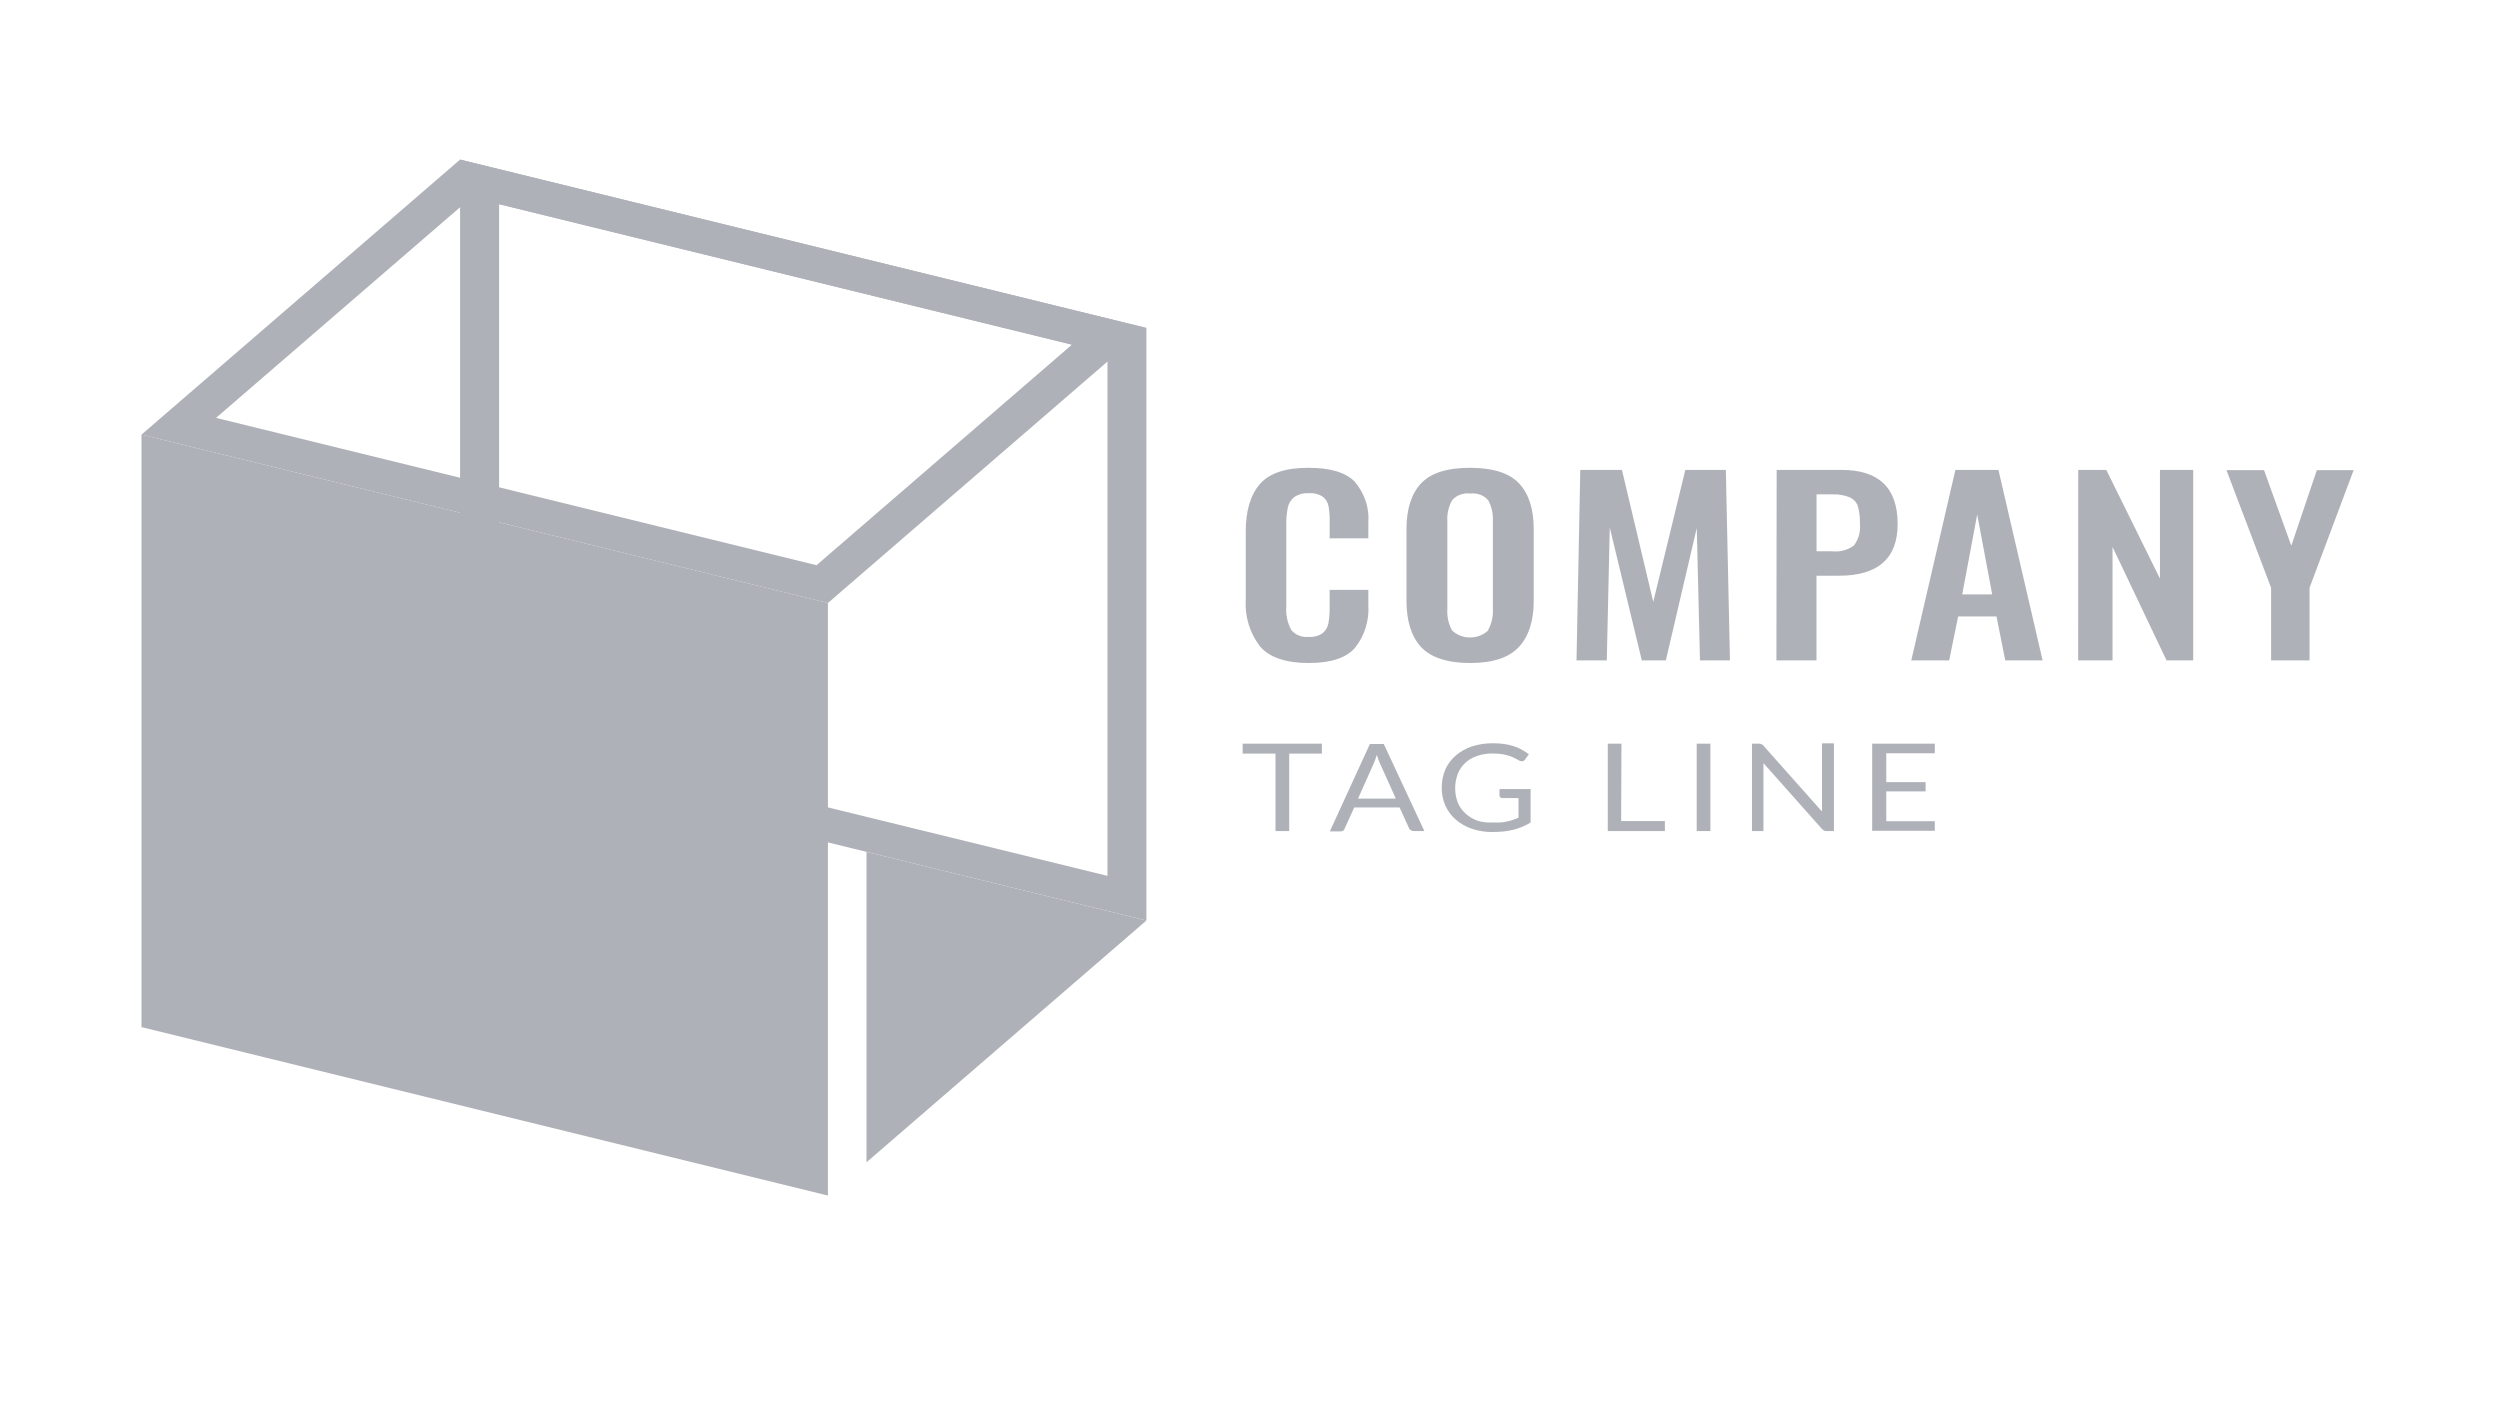
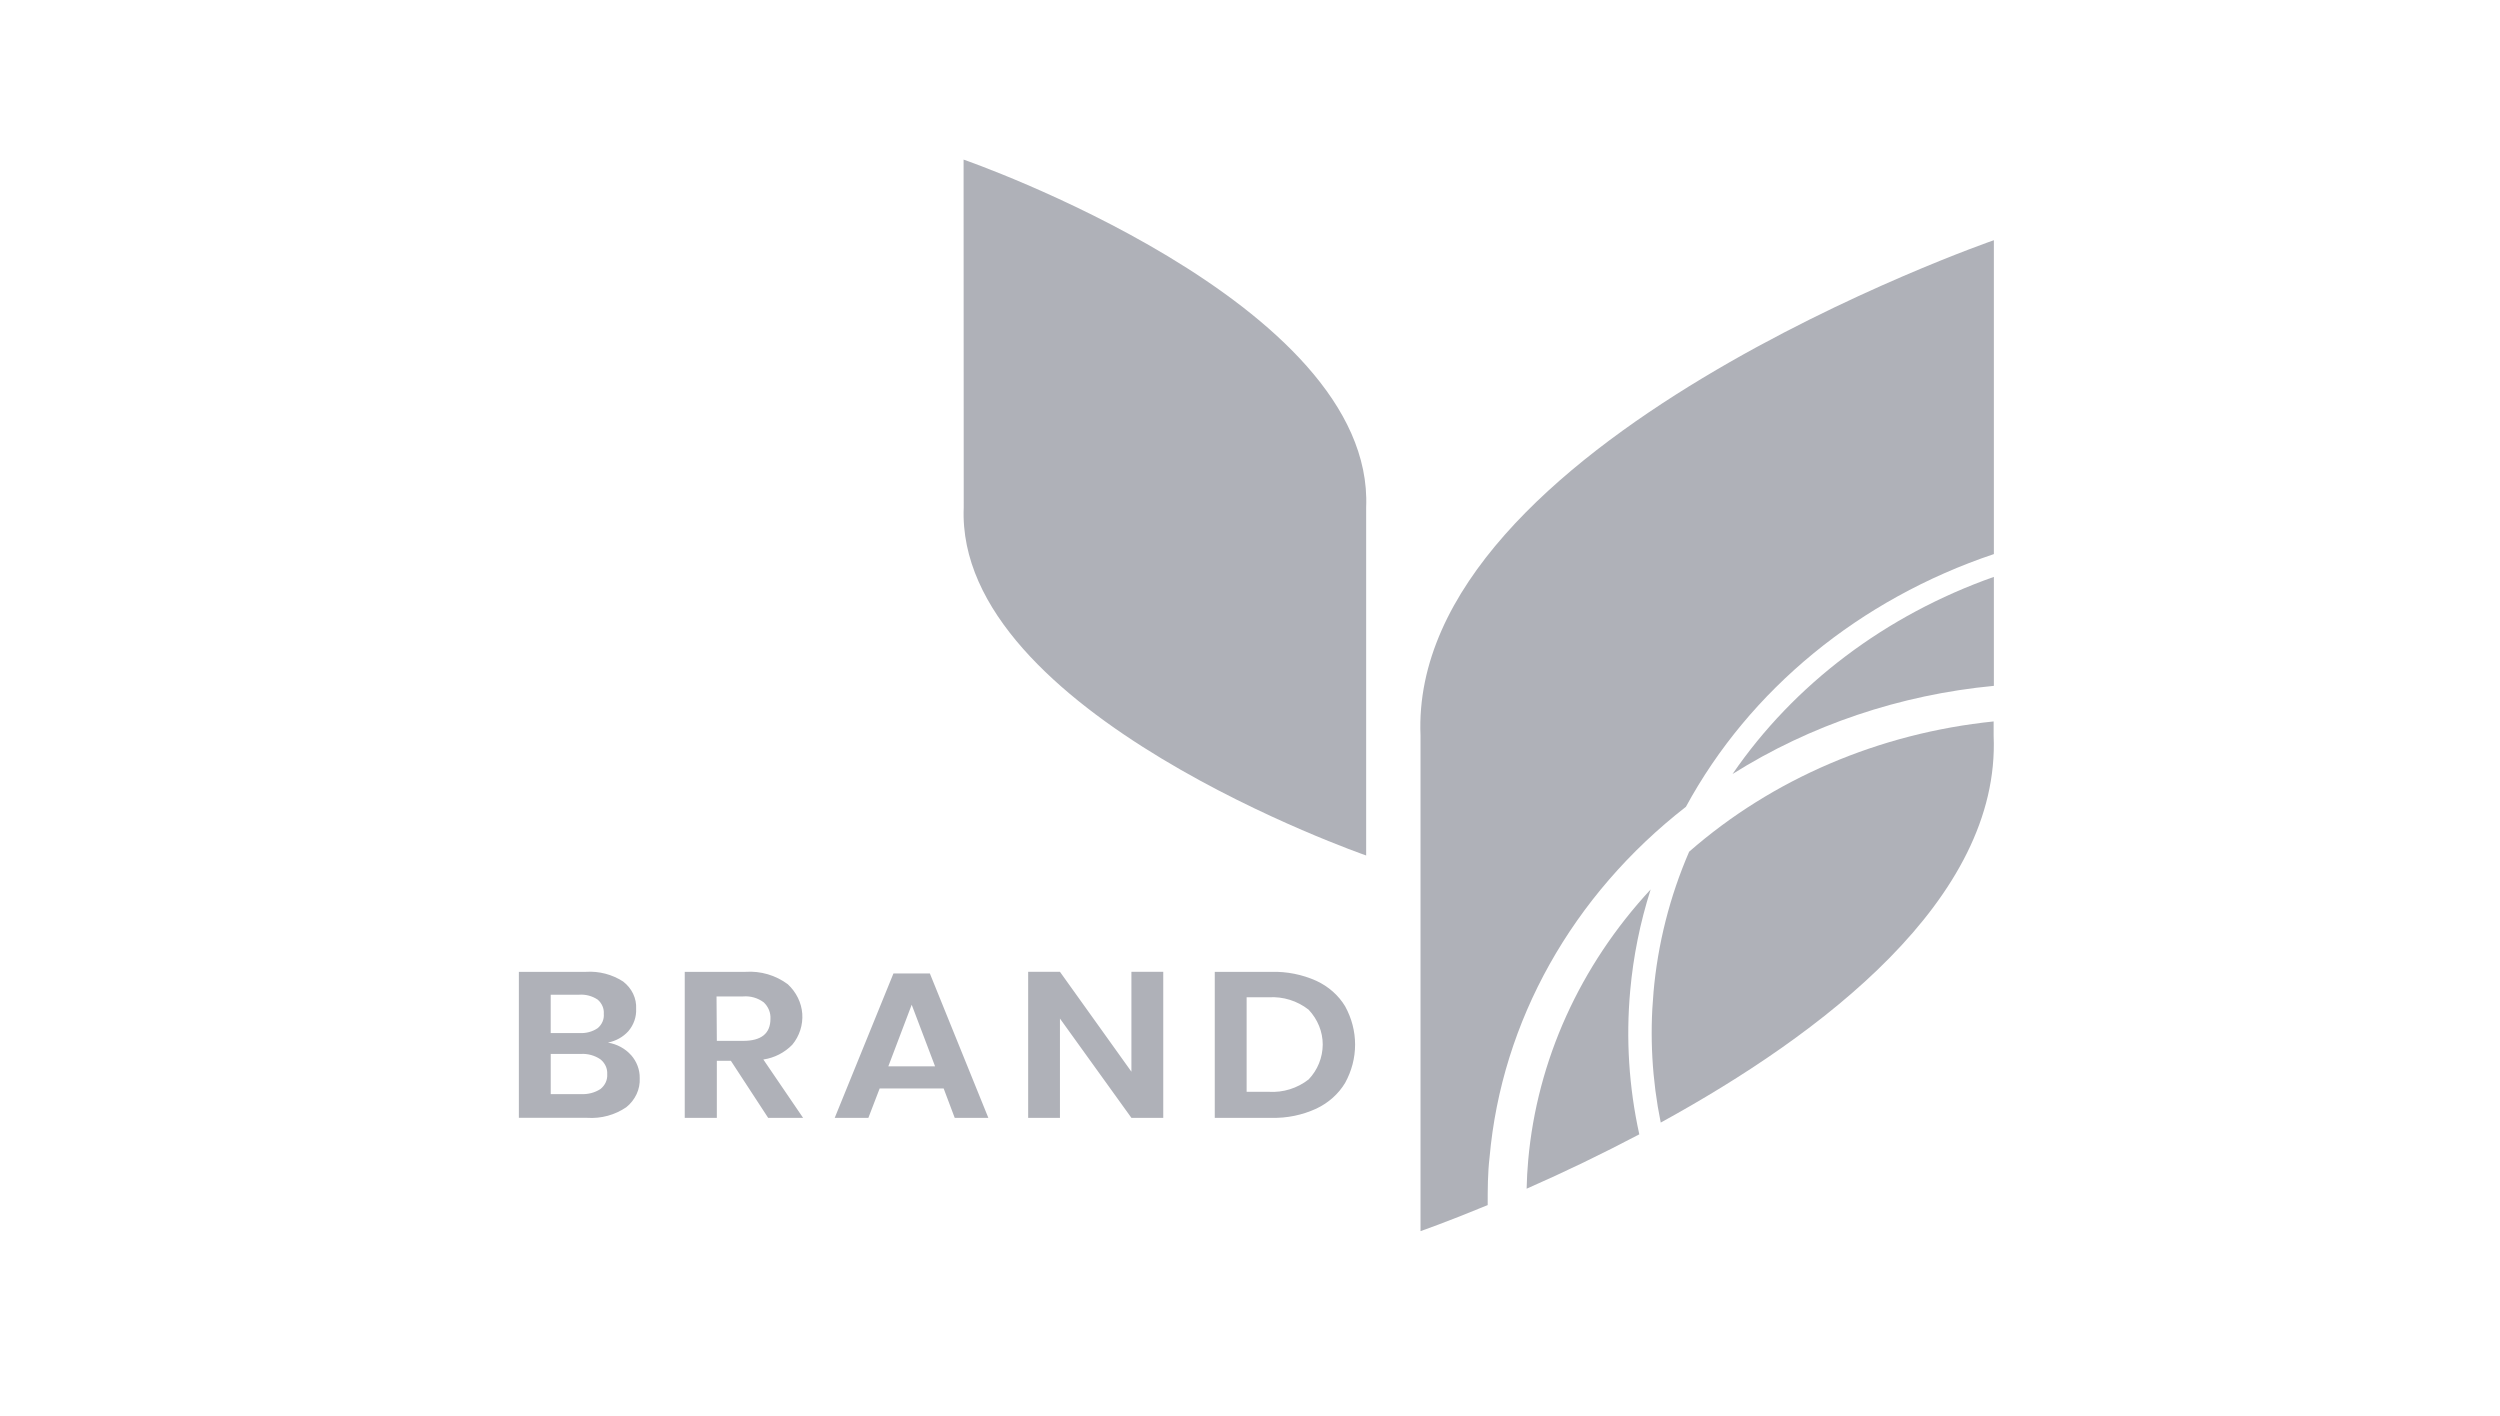
<svg xmlns="http://www.w3.org/2000/svg" width="106" height="60" fill="none">
-   <path d="M53.425 27.408a2.947 2.947 0 0 1-.605-1.988v-2.884c0-.883.2-1.555.602-2.015.4-.46 1.089-.688 2.065-.686.917 0 1.569.196 1.953.587.42.499.625 1.109.578 1.724v.678h-1.64v-.687c.005-.224-.01-.449-.048-.671a.65.65 0 0 0-.235-.399.95.95 0 0 0-.594-.155 1.005 1.005 0 0 0-.625.164.768.768 0 0 0-.272.44 3.332 3.332 0 0 0-.065.713v3.499c-.026.337.047.675.21.982a.77.77 0 0 0 .328.238.9.9 0 0 0 .424.055.893.893 0 0 0 .58-.158.704.704 0 0 0 .245-.425c.038-.232.056-.467.051-.701v-.71h1.641v.648a2.64 2.64 0 0 1-.567 1.813c-.377.428-1.02.642-1.964.642s-1.658-.229-2.062-.704ZM60.257 27.438c-.415-.45-.622-1.103-.622-1.968v-3.033c0-.857.207-1.505.622-1.945.414-.44 1.107-.659 2.079-.657.965 0 1.654.22 2.069.657.414.44.625 1.088.625 1.945v3.032c0 .857-.21 1.514-.632 1.966-.421.451-1.107.677-2.062.677-.955 0-1.661-.229-2.08-.674Zm2.843-.728c.149-.28.216-.589.197-.897v-3.714a1.65 1.65 0 0 0-.193-.88.776.776 0 0 0-.335-.241.907.907 0 0 0-.433-.052.918.918 0 0 0-.434.052.786.786 0 0 0-.337.241c-.15.275-.217.578-.197.88v3.731c-.02.309.047.617.197.898.095.094.214.17.346.222a1.158 1.158 0 0 0 .843 0c.133-.052.25-.128.346-.222v-.018ZM67.004 19.924h1.766l1.328 5.595 1.36-5.595h1.718L73.35 28h-1.271l-.136-5.613L70.632 28h-1.02l-1.358-5.634L68.128 28h-1.284l.16-8.076ZM75.33 19.924h2.752c1.585 0 2.378.764 2.378 2.293 0 1.464-.835 2.196-2.504 2.194h-.937V28H75.32l.01-8.077Zm2.351 3.451c.168.019.338.006.5-.039.16-.044.31-.117.434-.216.195-.273.281-.593.245-.912a2.525 2.525 0 0 0-.082-.733.594.594 0 0 0-.125-.222.703.703 0 0 0-.214-.162 1.759 1.759 0 0 0-.758-.13h-.659v2.414h.66ZM82.91 19.924h1.824L86.606 28h-1.584l-.37-1.862h-1.627L82.645 28h-1.607l1.871-8.076Zm1.559 5.279-.636-3.39-.635 3.39h1.27ZM88.117 19.924h1.19l2.275 4.607v-4.607h1.41V28h-1.131l-2.29-4.81V28h-1.457l.003-8.076ZM96.294 24.92l-1.892-4.985h1.594l1.155 3.203 1.083-3.203h1.56l-1.869 4.986V28h-1.63v-3.08ZM56.048 31.532v.422h-1.386v3.282h-.581v-3.282h-1.393v-.422h3.36ZM60.393 35.236h-.449a.2.2 0 0 1-.126-.035.194.194 0 0 1-.074-.085l-.401-.88H57.42l-.4.88a.243.243 0 0 1-.062.1.208.208 0 0 1-.126.035h-.448l1.699-3.704h.59l1.72 3.69Zm-2.813-1.375h1.603l-.68-1.508a2.699 2.699 0 0 1-.125-.349c-.024.07-.044.138-.064.197l-.062.155-.672 1.505ZM63.321 34.872c.107.005.213.005.32 0 .091-.008.182-.023.271-.044.083-.017.165-.04.245-.067.075-.027.15-.059.227-.091v-.833h-.679a.137.137 0 0 1-.092-.03.086.086 0 0 1-.026-.03.074.074 0 0 1-.008-.037v-.284h1.318v1.42a2.578 2.578 0 0 1-.716.301c-.14.036-.281.061-.425.077-.165.016-.33.023-.496.023a2.59 2.59 0 0 1-.856-.138 2.09 2.09 0 0 1-.68-.387 1.79 1.79 0 0 1-.438-.587 1.851 1.851 0 0 1-.156-.768 1.92 1.92 0 0 1 .153-.774c.097-.22.247-.42.438-.587.194-.167.425-.297.68-.384.29-.095.6-.142.91-.138.158 0 .316.01.472.032.138.02.274.051.404.094.12.038.233.088.34.147.104.058.203.122.296.193l-.163.229a.142.142 0 0 1-.055.05.17.17 0 0 1-.078.02.222.222 0 0 1-.105-.029 2.113 2.113 0 0 1-.167-.088 1.504 1.504 0 0 0-.227-.1 2.127 2.127 0 0 0-.313-.082 2.614 2.614 0 0 0-.431-.032 2.009 2.009 0 0 0-.656.103c-.189.065-.36.165-.5.293a1.29 1.29 0 0 0-.315.46 1.732 1.732 0 0 0 0 1.235c.074.175.19.333.34.467.139.127.308.227.495.293.216.064.445.089.673.073ZM68.736 34.814h1.855v.422H68.17v-3.704h.58l-.013 3.282ZM72.52 35.236h-.58v-3.704h.58v3.704ZM74.681 31.55a.28.28 0 0 1 .089.067l2.483 2.792a.881.881 0 0 1 0-.132V31.517h.506v3.72h-.292a.275.275 0 0 1-.126-.021.328.328 0 0 1-.091-.07l-2.48-2.79v2.88h-.486v-3.704h.302c.033 0 .066.006.095.017ZM82.036 31.532v.407h-2.058v1.223h1.668v.393h-1.668v1.264h2.058v.408H79.38v-3.695h2.656ZM21.162 8.656l25.795 6.323v22.158l-25.795-6.32V8.655Zm-1.655-1.89v25.127l29.1 7.136V13.905l-29.1-7.138Z" fill="#AFB1B8" />
-   <path d="M35.104 50.692 6 43.55V18.427l29.104 7.139v25.126Z" fill="#AFB1B8" />
-   <path d="m19.99 8.371 25.458 6.244-10.827 9.35L9.16 17.718 19.99 8.37Zm-.483-1.604L6 18.427l29.104 7.14 13.504-11.662-29.1-7.138ZM36.741 49.279 48.608 39.03 36.74 36.12v13.16Z" fill="#AFB1B8" />
+   <path d="M26.757 44.735c.244.276.373.622.367.977a1.43 1.43 0 0 1-.131.676 1.558 1.558 0 0 1-.438.558 2.627 2.627 0 0 1-1.651.45H22v-6.19h2.844a2.593 2.593 0 0 1 1.576.41c.184.142.33.32.425.52.096.202.139.42.127.64.016.34-.1.677-.33.946-.221.246-.526.416-.866.484.385.064.733.252.98.53Zm-3.406-.934h1.216c.276.018.55-.055.773-.206a.738.738 0 0 0 .207-.275.68.68 0 0 0 .054-.33.702.702 0 0 0-.055-.329.759.759 0 0 0-.203-.276 1.255 1.255 0 0 0-.796-.209H23.35v1.625Zm2.108 2.374a.777.777 0 0 0 .224-.284.712.712 0 0 0 .063-.345.722.722 0 0 0-.066-.35.788.788 0 0 0-.228-.285 1.338 1.338 0 0 0-.826-.224h-1.275v1.703h1.292c.29.015.578-.06.816-.215ZM32.57 47.397l-1.581-2.42h-.595v2.42h-1.361v-6.191h2.577a2.699 2.699 0 0 1 1.793.526c.36.336.578.779.613 1.248a1.86 1.86 0 0 1-.421 1.314 2.148 2.148 0 0 1-1.229.629l1.685 2.474h-1.48Zm-2.176-3.264h1.113c.773 0 1.16-.312 1.16-.937a.852.852 0 0 0-.063-.375.917.917 0 0 0-.221-.321 1.282 1.282 0 0 0-.876-.251h-1.126l.013 1.884ZM40.01 46.15h-2.712l-.479 1.247h-1.427l2.49-6.122h1.544l2.48 6.122H40.48l-.469-1.246Zm-.363-.937-.991-2.613-.991 2.613h1.982ZM49.322 47.397h-1.35l-3.03-4.21v4.21h-1.348v-6.192h1.348l3.03 4.235v-4.235h1.35v6.192ZM57.033 45.915c-.28.467-.705.848-1.223 1.092a4.288 4.288 0 0 1-1.9.39h-2.404v-6.191h2.405a4.376 4.376 0 0 1 1.9.38c.517.24.943.616 1.222 1.08.278.504.423 1.06.423 1.625 0 .564-.145 1.12-.423 1.624Zm-1.546-.148a2.16 2.16 0 0 0 .597-1.478c0-.542-.212-1.066-.597-1.477a2.488 2.488 0 0 0-1.692-.527h-.938v4.008h.938a2.49 2.49 0 0 0 1.692-.526ZM40.856 6.767s17.438 6.028 17.069 14.751v14.754s-17.426-6.03-17.063-14.754l-.006-14.751ZM73.46 32.818c3.294-2.075 7.103-3.36 11.08-3.738v-4.62c-4.582 1.618-8.47 4.55-11.08 8.358Z" fill="#AFB1B8" />
+   <path d="M71.482 34.21c2.695-4.97 7.368-8.805 13.058-10.717V10.185s-24.835 8.587-24.31 21.009V52.2s1.107-.384 2.848-1.104c0-.671 0-1.349.08-2.03.513-5.766 3.507-11.11 8.324-14.857Z" fill="#AFB1B8" />
+   <path d="M69.12 42.013c.13-1.457.421-2.898.868-4.301-2.998 3.235-4.815 7.25-5.192 11.479-.037.399-.057.798-.067 1.21a74.756 74.756 0 0 0 4.777-2.305c-.44-2.001-.57-4.049-.386-6.083ZM70.108 42.089a19.051 19.051 0 0 0 .307 5.508c6.785-3.718 14.41-9.462 14.115-16.403v-.605c-4.848.497-9.383 2.437-12.91 5.523a19.259 19.259 0 0 0-1.513 5.977Z" fill="#AFB1B8" />
</svg>
